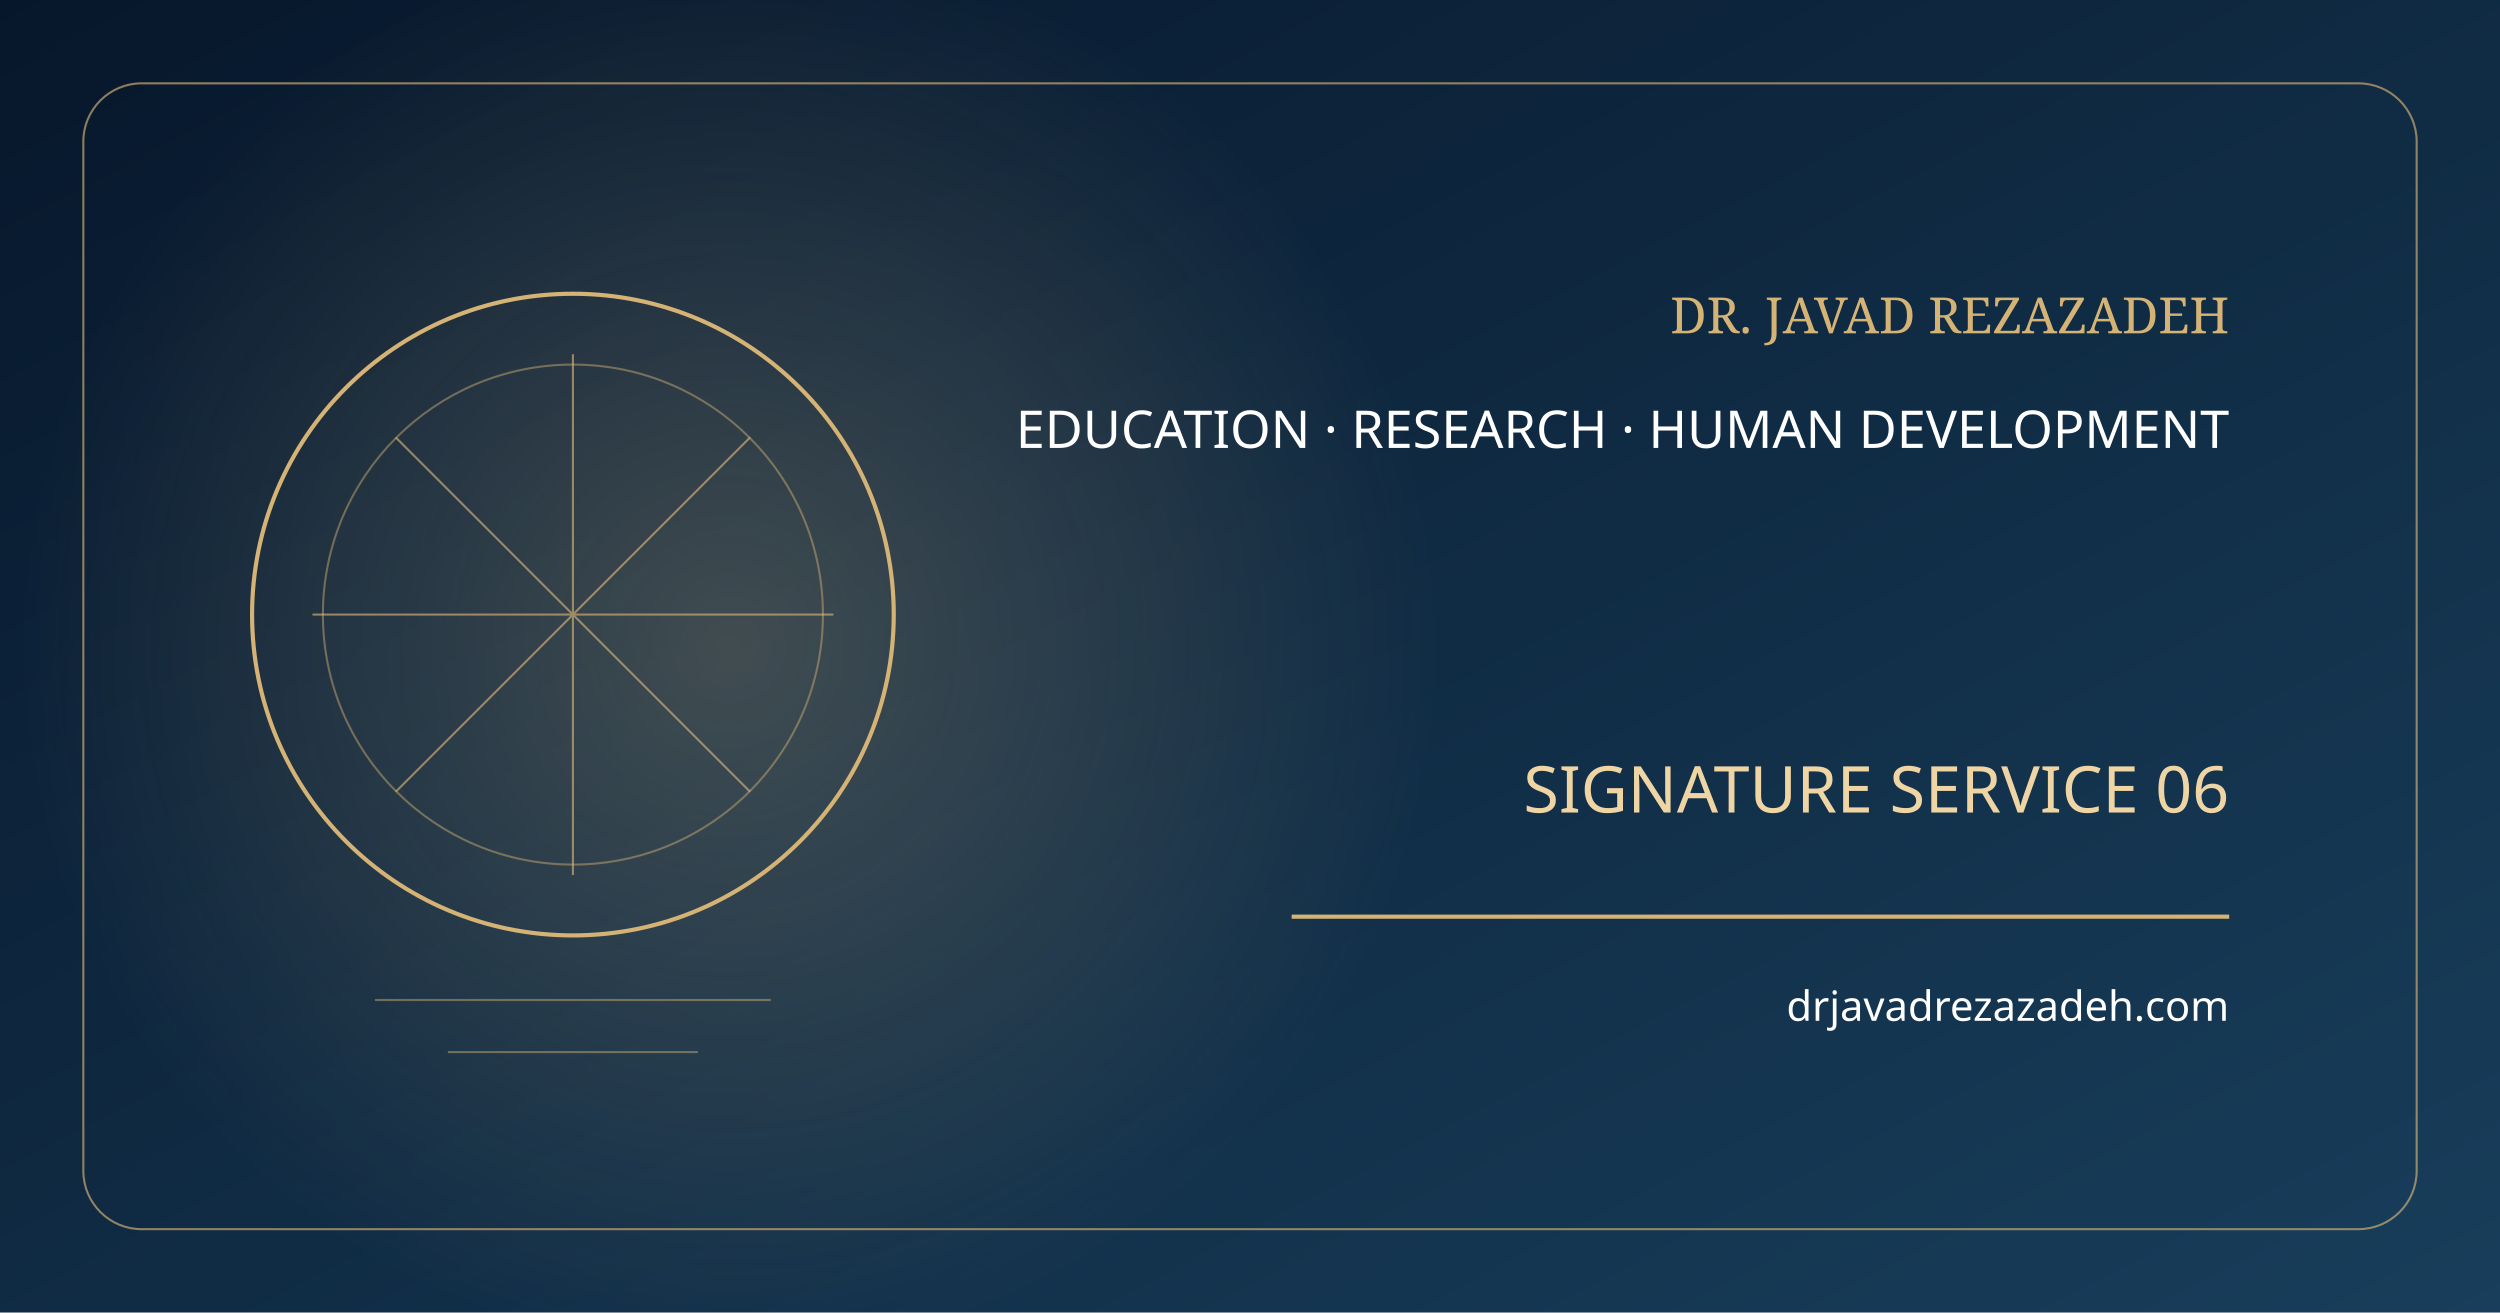
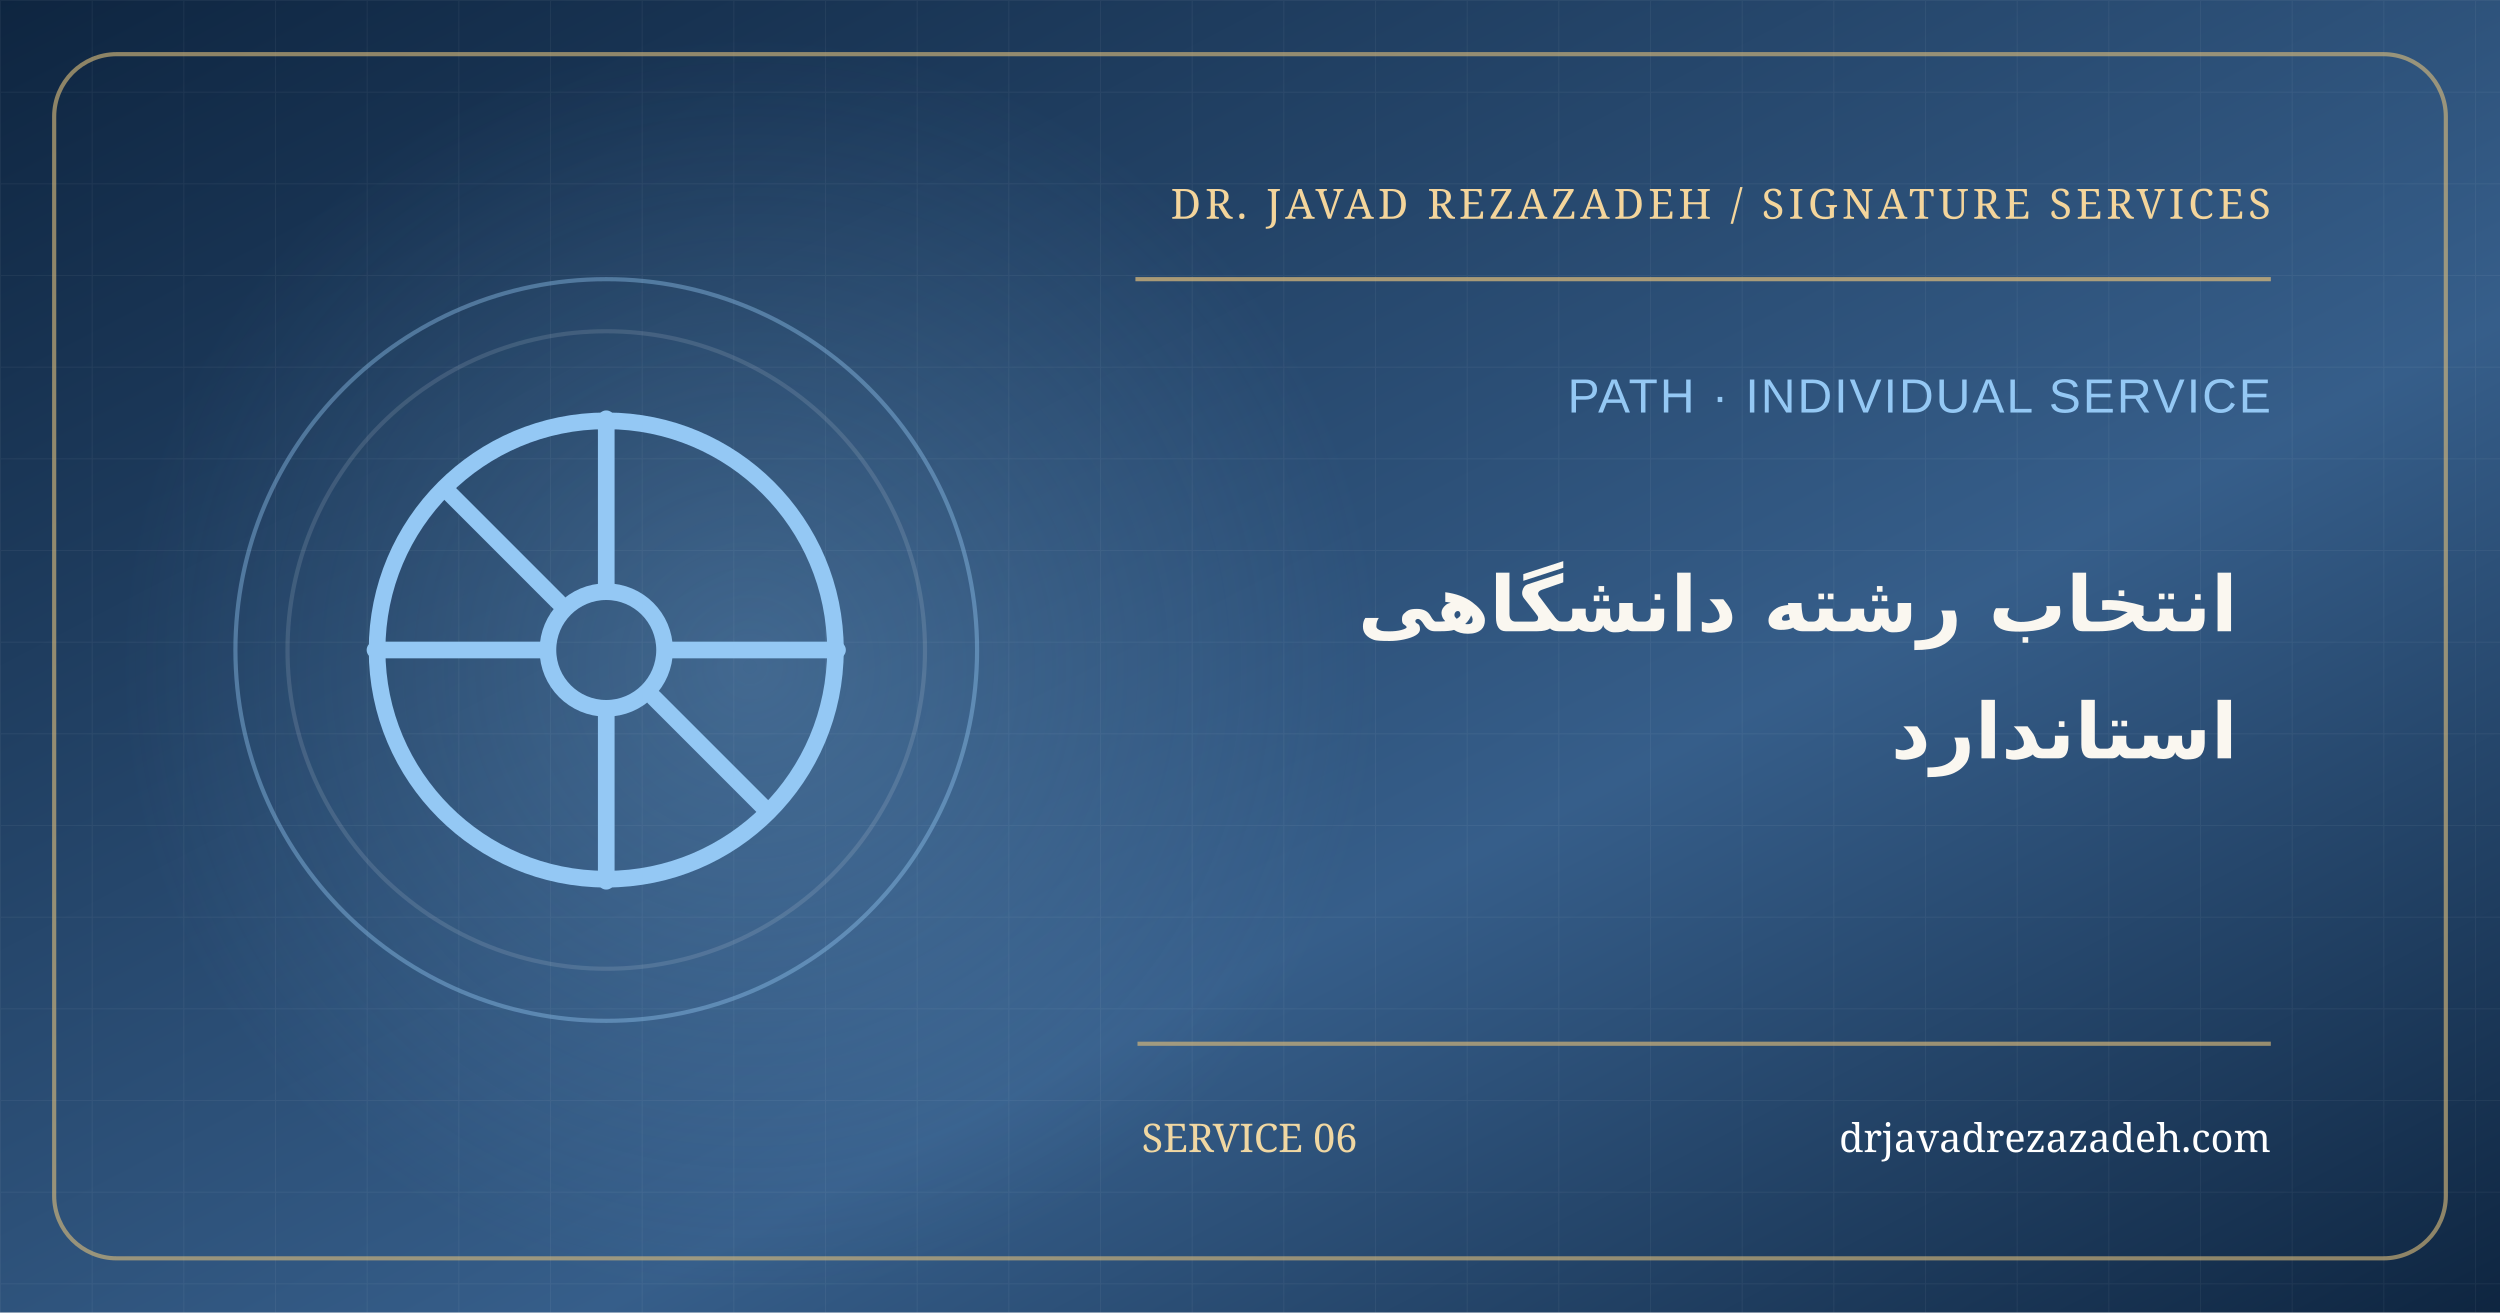
- <svg xmlns="http://www.w3.org/2000/svg" width="1200" height="630" viewBox="0 0 1200 630" role="img" aria-labelledby="t d">
+ <svg xmlns="http://www.w3.org/2000/svg" width="1200" height="630" viewBox="0 0 1200 630" role="img" aria-labelledby="title description">
  <defs>
-     <linearGradient id="bg" x2="1" y2="1">
-       <stop stop-color="#07172B" />
-       <stop offset="1" stop-color="#183E5B" />
+     <linearGradient id="bg" x1="0" y1="0" x2="1" y2="1">
+       <stop stop-color="#0e2540" />
+       <stop offset=".62" stop-color="#365e8a" />
+       <stop offset="1" stop-color="#0e2540" />
    </linearGradient>
    <radialGradient id="glow">
-       <stop stop-color="#E2C58E" stop-opacity=".24" />
-       <stop offset="1" stop-color="#E2C58E" stop-opacity="0" />
+       <stop stop-color="#94c8f4" stop-opacity=".24" />
+       <stop offset="1" stop-color="#94c8f4" stop-opacity="0" />
    </radialGradient>
+     <pattern id="mesh" width="44" height="44" patternUnits="userSpaceOnUse">
+       <path d="M44 0H0V44" fill="none" stroke="#fff" stroke-opacity=".05" />
+     </pattern>
  </defs>
  <rect width="1200" height="630" fill="url(#bg)" />
-   <circle cx="350" cy="310" r="340" fill="url(#glow)" />
-   <g stroke="#D5B375" fill="none">
-     <rect x="40" y="40" width="1120" height="550" rx="28" opacity=".65" />
-     <circle cx="275" cy="295" r="154" stroke-width="2" />
-     <circle cx="275" cy="295" r="120" opacity=".45" />
-     <path d="M150 295h250M275 170v250M190 210l170 170M360 210L190 380" opacity=".65" />
-     <path d="M180 480h190M215 505h120" opacity=".45" />
+   <rect width="1200" height="630" fill="url(#mesh)" />
+   <circle cx="360" cy="320" r="300" fill="url(#glow)" />
+   <rect x="26" y="26" width="1148" height="578" rx="30" fill="none" stroke="#dabb7b" stroke-opacity=".62" stroke-width="2" />
+   <circle cx="291" cy="312" r="178" fill="none" stroke="#94c8f4" stroke-opacity=".4" stroke-width="2" />
+   <circle cx="291" cy="312" r="153" fill="none" stroke="#fff" stroke-opacity=".12" stroke-width="2" />
+   <g transform="translate(291 312)" stroke="#94c8f4" fill="none" stroke-width="8" stroke-linecap="round" stroke-linejoin="round">
+     <circle cx="0" cy="0" r="110" />
+     <circle cx="0" cy="0" r="28" />
+     <path d="M0-111v80M0 31v80M-111 0h80M31 0h80M-76-76l53 53M23 23l53 53" />
  </g>
-   <text x="1070" y="160" text-anchor="end" fill="#D5B375" font-size="24" font-family="serif">DR. JAVAD REZAZADEH</text>
-   <text x="1070" y="215" text-anchor="end" fill="#FFFFFF" font-size="25" font-family="sans-serif">EDUCATION · RESEARCH · HUMAN DEVELOPMENT</text>
-   <text x="1070" y="390" text-anchor="end" fill="#F0D5A4" font-size="31" font-family="sans-serif">SIGNATURE SERVICE 06</text>
-   <path d="M620 440h450" stroke="#D5B375" stroke-width="2" />
-   <text x="1070" y="490" text-anchor="end" fill="#FFFFFF" font-size="20" font-family="sans-serif">drjavadrezazadeh.com</text>
+   <path d="M545 134h545" stroke="#dbba7a" stroke-width="2" stroke-opacity=".72" />
+   <text x="1090" y="105" fill="#f4d59b" text-anchor="end" font-family="Georgia,serif" font-size="20" letter-spacing="2">DR. JAVAD REZAZADEH  /  SIGNATURE SERVICES</text>
+   <text x="1090" y="198" fill="#94c8f4" text-anchor="end" font-size="23" font-family="Arial,sans-serif" letter-spacing="1">PATH  ·  INDIVIDUAL SERVICE</text>
+   <text x="1074" y="303" text-anchor="start" direction="rtl" font-family="Tahoma,Arial,sans-serif" font-weight="700" font-size="37" fill="#faf7f0">انتخاب رشته دانشگاهی</text>
+   <text x="1074" y="364" text-anchor="start" direction="rtl" font-family="Tahoma,Arial,sans-serif" font-weight="700" font-size="37" fill="#faf7f0">استاندارد</text>
+   <path d="M546 501h544" stroke="#dbba7a" stroke-opacity=".65" stroke-width="2" />
+   <text x="1090" y="553" text-anchor="end" fill="#ffffff" font-family="Georgia,serif" font-size="19">drjavadrezazadeh.com</text>
+   <text x="548" y="553" fill="#f0d7a2" font-size="19" font-family="Georgia,serif">SERVICE 06</text>
</svg>
